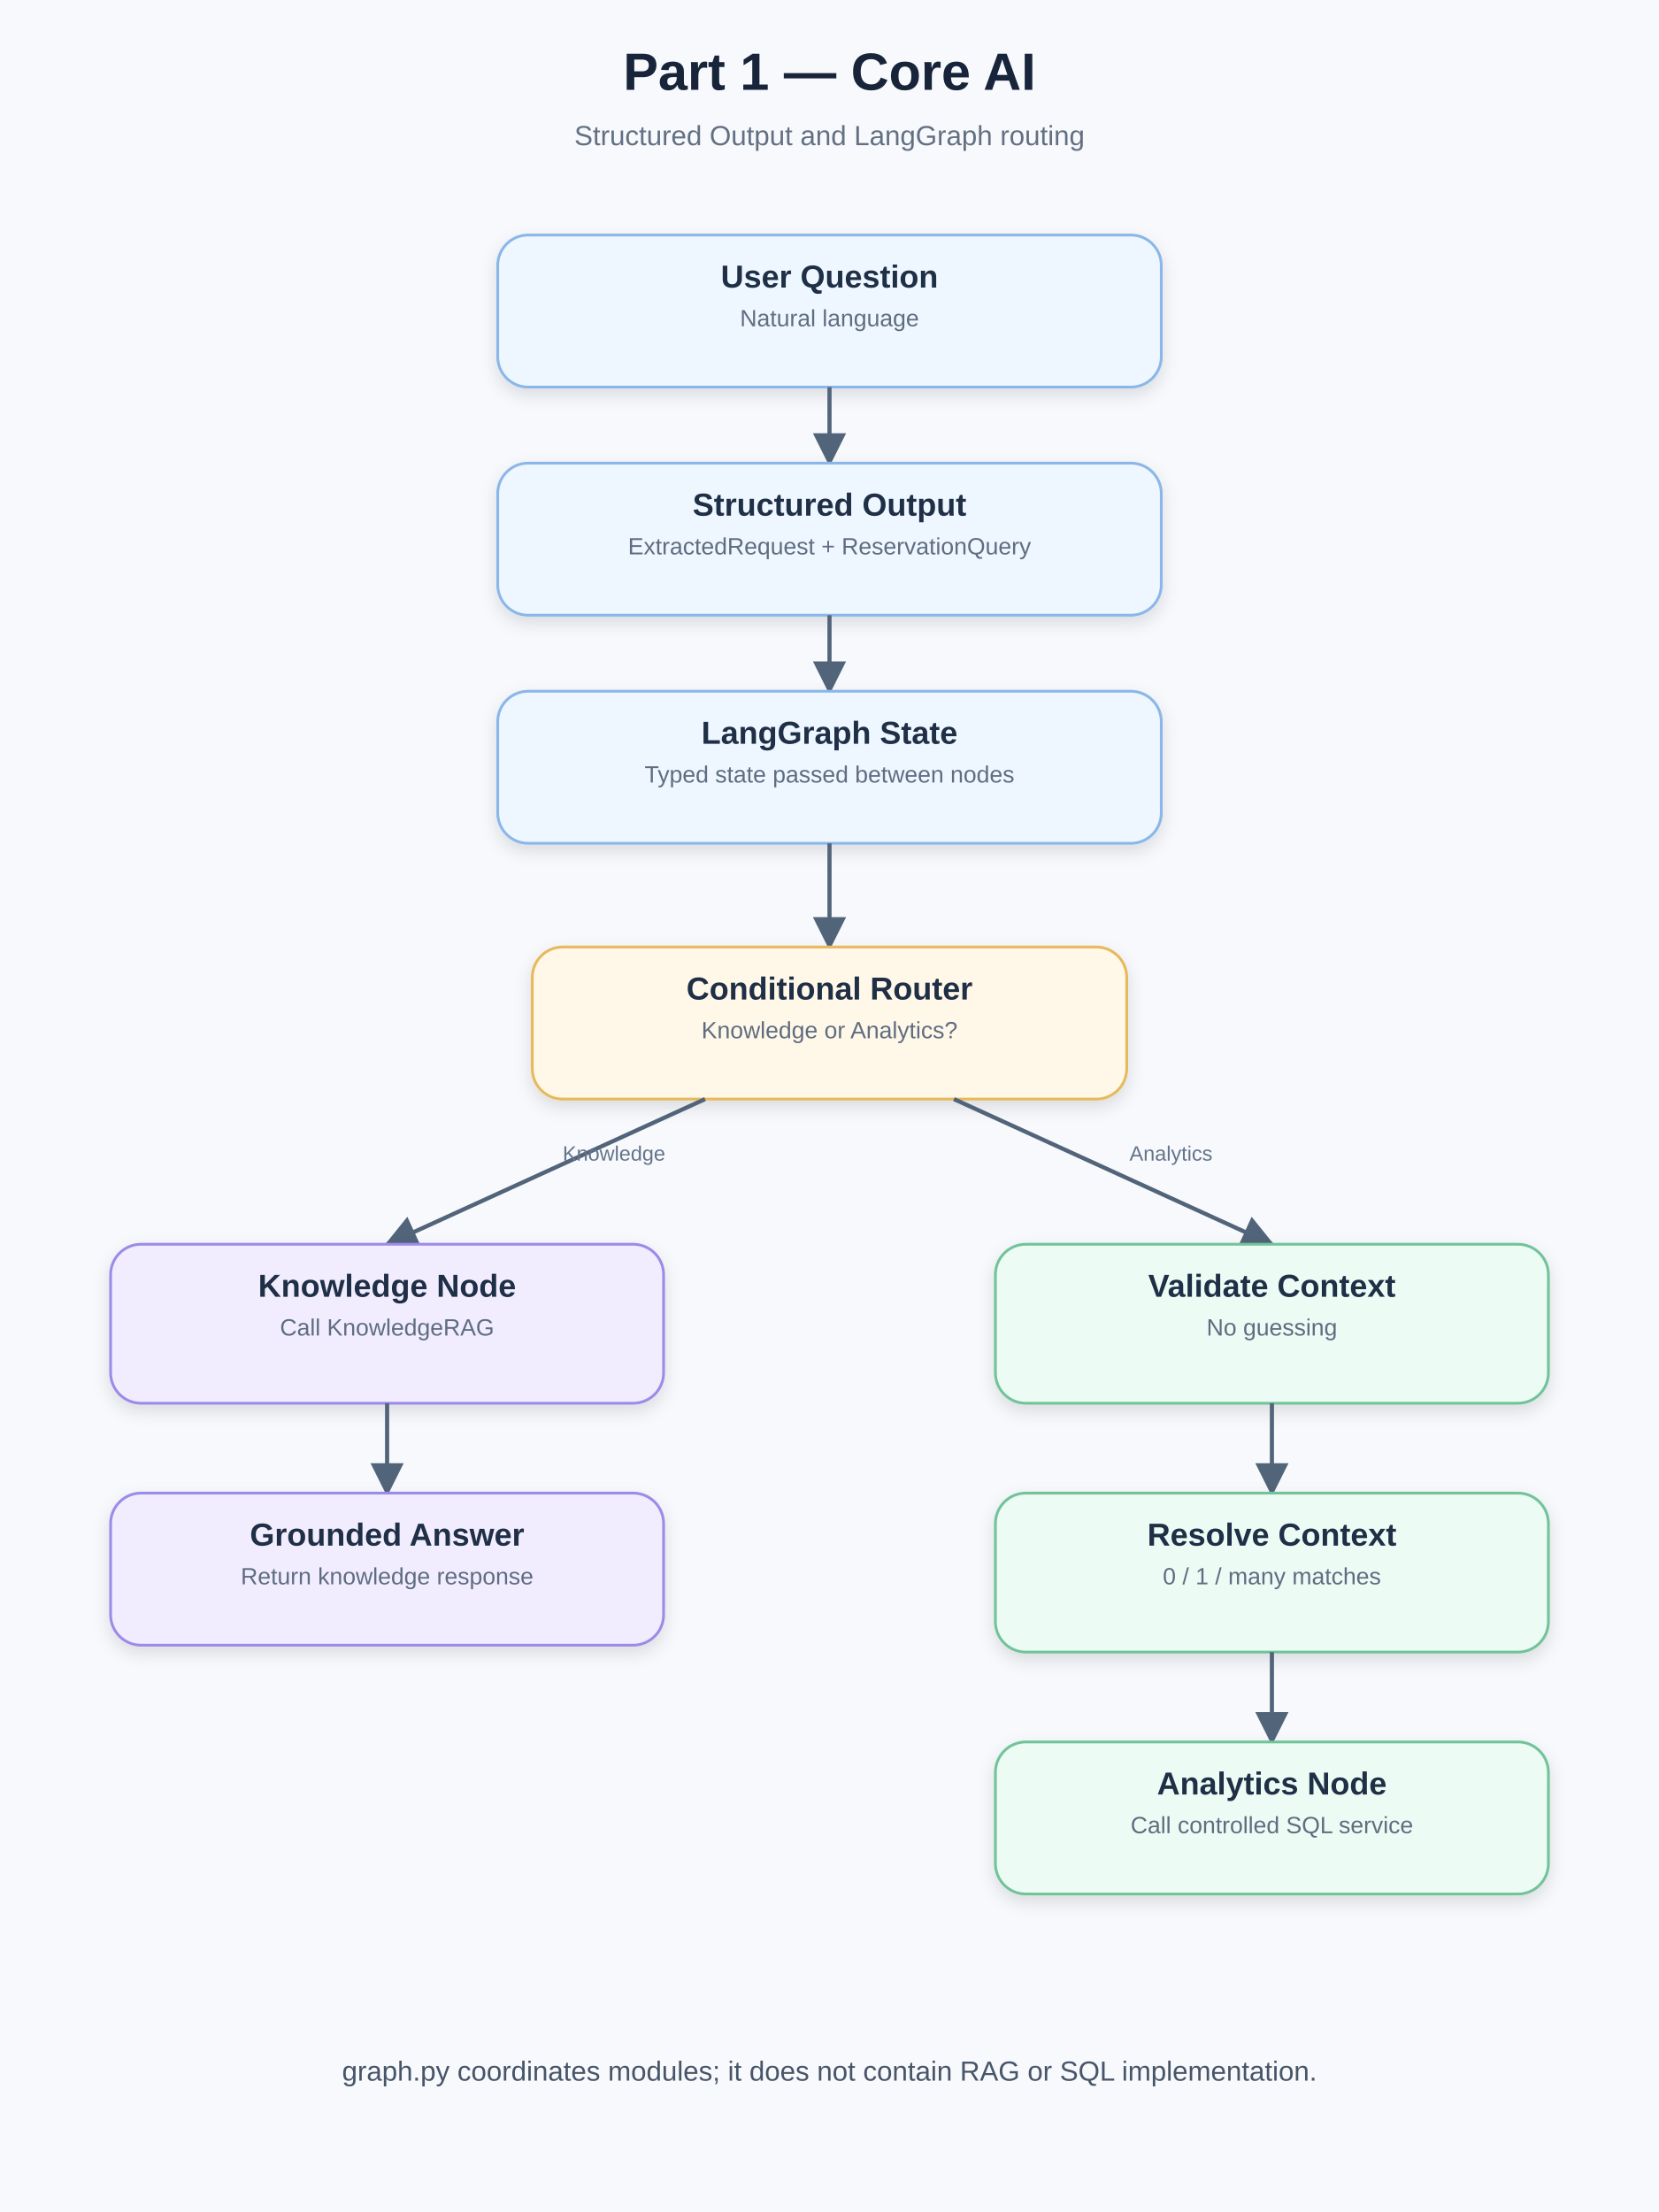
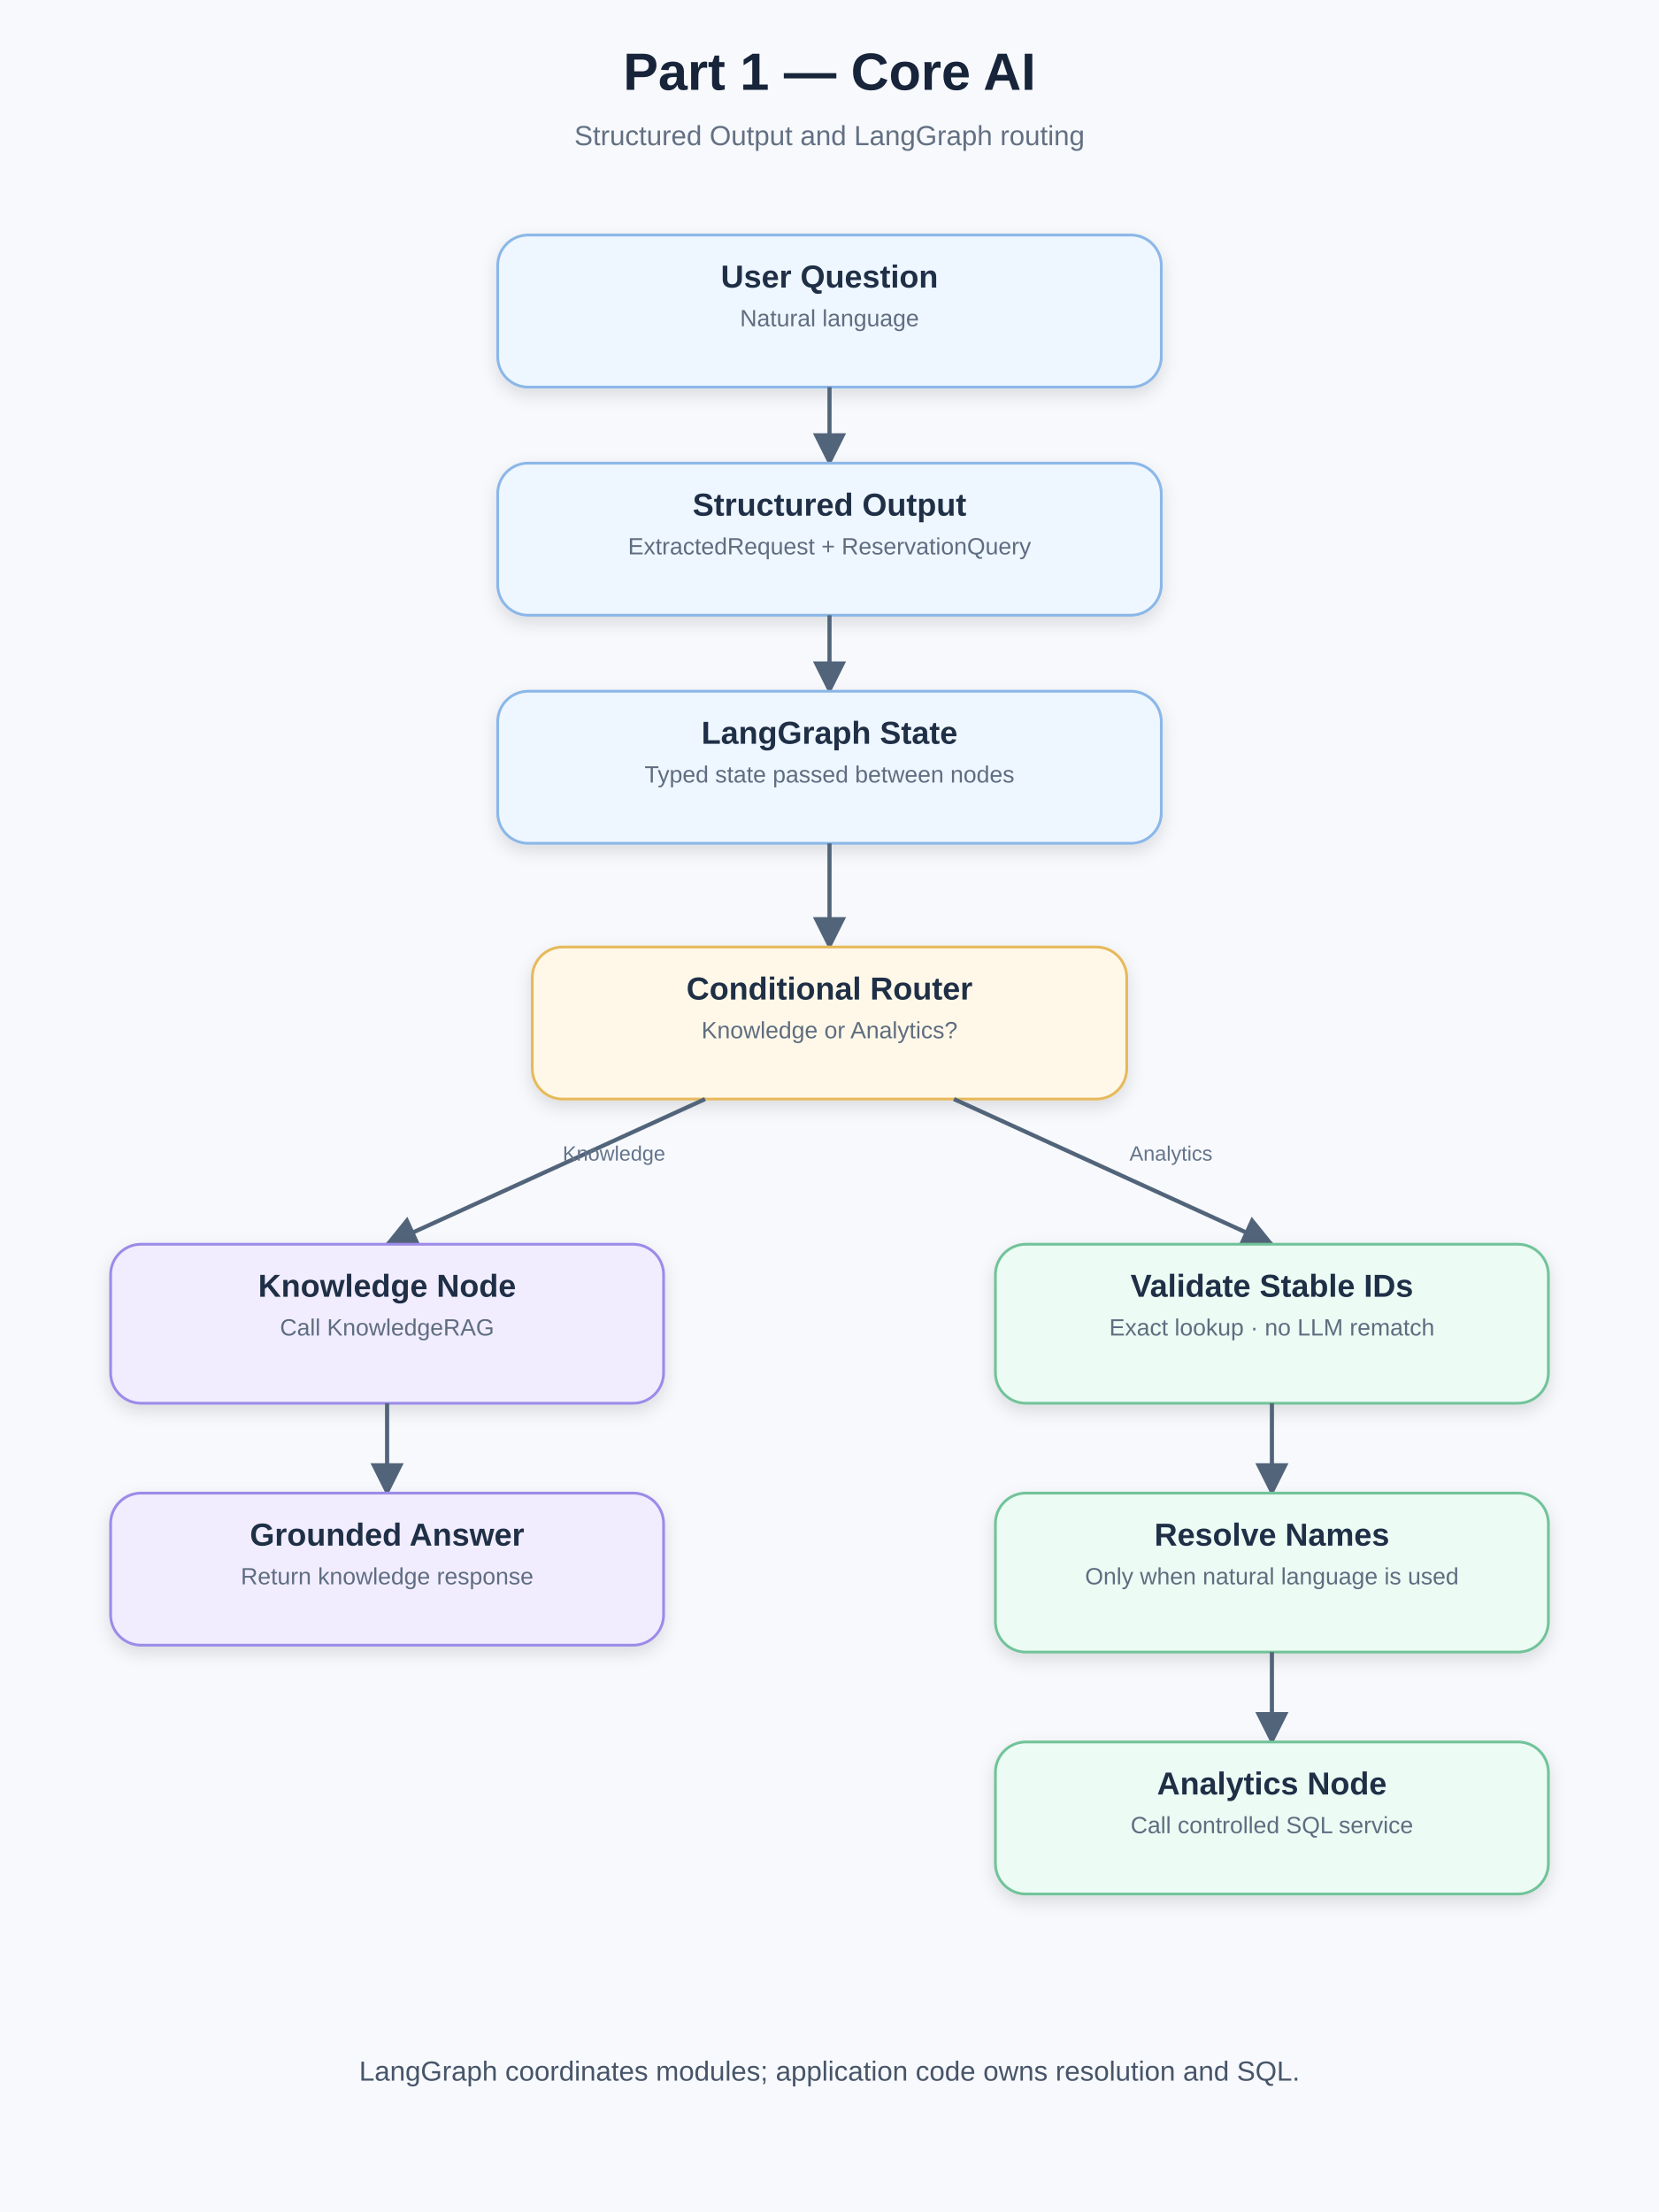
<svg xmlns="http://www.w3.org/2000/svg" width="1200" height="1600" viewBox="0 0 1200 1600">
  <defs>
    <filter id="shadow" x="-20%" y="-20%" width="140%" height="140%">
      <feDropShadow dx="0" dy="5" stdDeviation="6" flood-opacity="0.12" />
    </filter>
    <marker id="arrow" viewBox="0 0 10 10" refX="9" refY="5" markerWidth="8" markerHeight="8" orient="auto-start-reverse">
      <path d="M 0 0 L 10 5 L 0 10 z" fill="#52647a" />
    </marker>
  </defs>
  <rect width="1200" height="1600" fill="#f7f9fc" />
  <text x="600" y="65" text-anchor="middle" font-family="Arial" font-size="38" font-weight="700" fill="#17243a">Part 1 — Core AI</text>
  <text x="600" y="105" text-anchor="middle" font-family="Arial" font-size="20" fill="#637083">Structured Output and LangGraph routing</text>
  <rect x="360" y="170" width="480" height="110" rx="22" fill="#eef6ff" stroke="#8bb7e8" stroke-width="2" filter="url(#shadow)" />
  <text x="600.0" y="208" text-anchor="middle" font-family="Arial" font-size="23" font-weight="700" fill="#1f2f46">User Question</text>
  <text x="600.0" y="236" text-anchor="middle" font-family="Arial" font-size="17" fill="#5f6d80">Natural language</text>
  <line x1="600" y1="280" x2="600" y2="335" stroke="#52647a" stroke-width="3" marker-end="url(#arrow)" />
  <rect x="360" y="335" width="480" height="110" rx="22" fill="#eef6ff" stroke="#8bb7e8" stroke-width="2" filter="url(#shadow)" />
  <text x="600.0" y="373" text-anchor="middle" font-family="Arial" font-size="23" font-weight="700" fill="#1f2f46">Structured Output</text>
  <text x="600.0" y="401" text-anchor="middle" font-family="Arial" font-size="17" fill="#5f6d80">ExtractedRequest + ReservationQuery</text>
  <line x1="600" y1="445" x2="600" y2="500" stroke="#52647a" stroke-width="3" marker-end="url(#arrow)" />
  <rect x="360" y="500" width="480" height="110" rx="22" fill="#eef6ff" stroke="#8bb7e8" stroke-width="2" filter="url(#shadow)" />
  <text x="600.0" y="538" text-anchor="middle" font-family="Arial" font-size="23" font-weight="700" fill="#1f2f46">LangGraph State</text>
  <text x="600.0" y="566" text-anchor="middle" font-family="Arial" font-size="17" fill="#5f6d80">Typed state passed between nodes</text>
  <line x1="600" y1="610" x2="600" y2="685" stroke="#52647a" stroke-width="3" marker-end="url(#arrow)" />
  <rect x="385" y="685" width="430" height="110" rx="22" fill="#fff8e8" stroke="#e7b95b" stroke-width="2" filter="url(#shadow)" />
  <text x="600.0" y="723" text-anchor="middle" font-family="Arial" font-size="23" font-weight="700" fill="#1f2f46">Conditional Router</text>
  <text x="600.0" y="751" text-anchor="middle" font-family="Arial" font-size="17" fill="#5f6d80">Knowledge or Analytics?</text>
  <line x1="510" y1="795" x2="280" y2="900" stroke="#52647a" stroke-width="3" marker-end="url(#arrow)" />
  <text x="407.0" y="839.5" font-family="Arial" font-size="15" fill="#64748b">Knowledge</text>
  <line x1="690" y1="795" x2="920" y2="900" stroke="#52647a" stroke-width="3" marker-end="url(#arrow)" />
  <text x="817.0" y="839.5" font-family="Arial" font-size="15" fill="#64748b">Analytics</text>
  <rect x="80" y="900" width="400" height="115" rx="22" fill="#f1edff" stroke="#9c8be8" stroke-width="2" filter="url(#shadow)" />
  <text x="280.0" y="938" text-anchor="middle" font-family="Arial" font-size="23" font-weight="700" fill="#1f2f46">Knowledge Node</text>
  <text x="280.0" y="966" text-anchor="middle" font-family="Arial" font-size="17" fill="#5f6d80">Call KnowledgeRAG</text>
  <line x1="280" y1="1015" x2="280" y2="1080" stroke="#52647a" stroke-width="3" marker-end="url(#arrow)" />
  <rect x="80" y="1080" width="400" height="110" rx="22" fill="#f1edff" stroke="#9c8be8" stroke-width="2" filter="url(#shadow)" />
  <text x="280.0" y="1118" text-anchor="middle" font-family="Arial" font-size="23" font-weight="700" fill="#1f2f46">Grounded Answer</text>
  <text x="280.0" y="1146" text-anchor="middle" font-family="Arial" font-size="17" fill="#5f6d80">Return knowledge response</text>
  <rect x="720" y="900" width="400" height="115" rx="22" fill="#ecfbf4" stroke="#72c39a" stroke-width="2" filter="url(#shadow)" />
-   <text x="920.0" y="938" text-anchor="middle" font-family="Arial" font-size="23" font-weight="700" fill="#1f2f46">Validate Context</text>
-   <text x="920.0" y="966" text-anchor="middle" font-family="Arial" font-size="17" fill="#5f6d80">No guessing</text>
+   <text x="920.0" y="938" text-anchor="middle" font-family="Arial" font-size="23" font-weight="700" fill="#1f2f46">Validate Stable IDs</text>
+   <text x="920.0" y="966" text-anchor="middle" font-family="Arial" font-size="17" fill="#5f6d80">Exact lookup · no LLM rematch</text>
  <line x1="920" y1="1015" x2="920" y2="1080" stroke="#52647a" stroke-width="3" marker-end="url(#arrow)" />
  <rect x="720" y="1080" width="400" height="115" rx="22" fill="#ecfbf4" stroke="#72c39a" stroke-width="2" filter="url(#shadow)" />
-   <text x="920.0" y="1118" text-anchor="middle" font-family="Arial" font-size="23" font-weight="700" fill="#1f2f46">Resolve Context</text>
-   <text x="920.0" y="1146" text-anchor="middle" font-family="Arial" font-size="17" fill="#5f6d80">0 / 1 / many matches</text>
+   <text x="920.0" y="1118" text-anchor="middle" font-family="Arial" font-size="23" font-weight="700" fill="#1f2f46">Resolve Names</text>
+   <text x="920.0" y="1146" text-anchor="middle" font-family="Arial" font-size="17" fill="#5f6d80">Only when natural language is used</text>
  <line x1="920" y1="1195" x2="920" y2="1260" stroke="#52647a" stroke-width="3" marker-end="url(#arrow)" />
  <rect x="720" y="1260" width="400" height="110" rx="22" fill="#ecfbf4" stroke="#72c39a" stroke-width="2" filter="url(#shadow)" />
  <text x="920.0" y="1298" text-anchor="middle" font-family="Arial" font-size="23" font-weight="700" fill="#1f2f46">Analytics Node</text>
  <text x="920.0" y="1326" text-anchor="middle" font-family="Arial" font-size="17" fill="#5f6d80">Call controlled SQL service</text>
-   <text x="600" y="1505" text-anchor="middle" font-family="Arial" font-size="20" fill="#475569">graph.py coordinates modules; it does not contain RAG or SQL implementation.</text>
+   <text x="600" y="1505" text-anchor="middle" font-family="Arial" font-size="20" fill="#475569">LangGraph coordinates modules; application code owns resolution and SQL.</text>
</svg>
